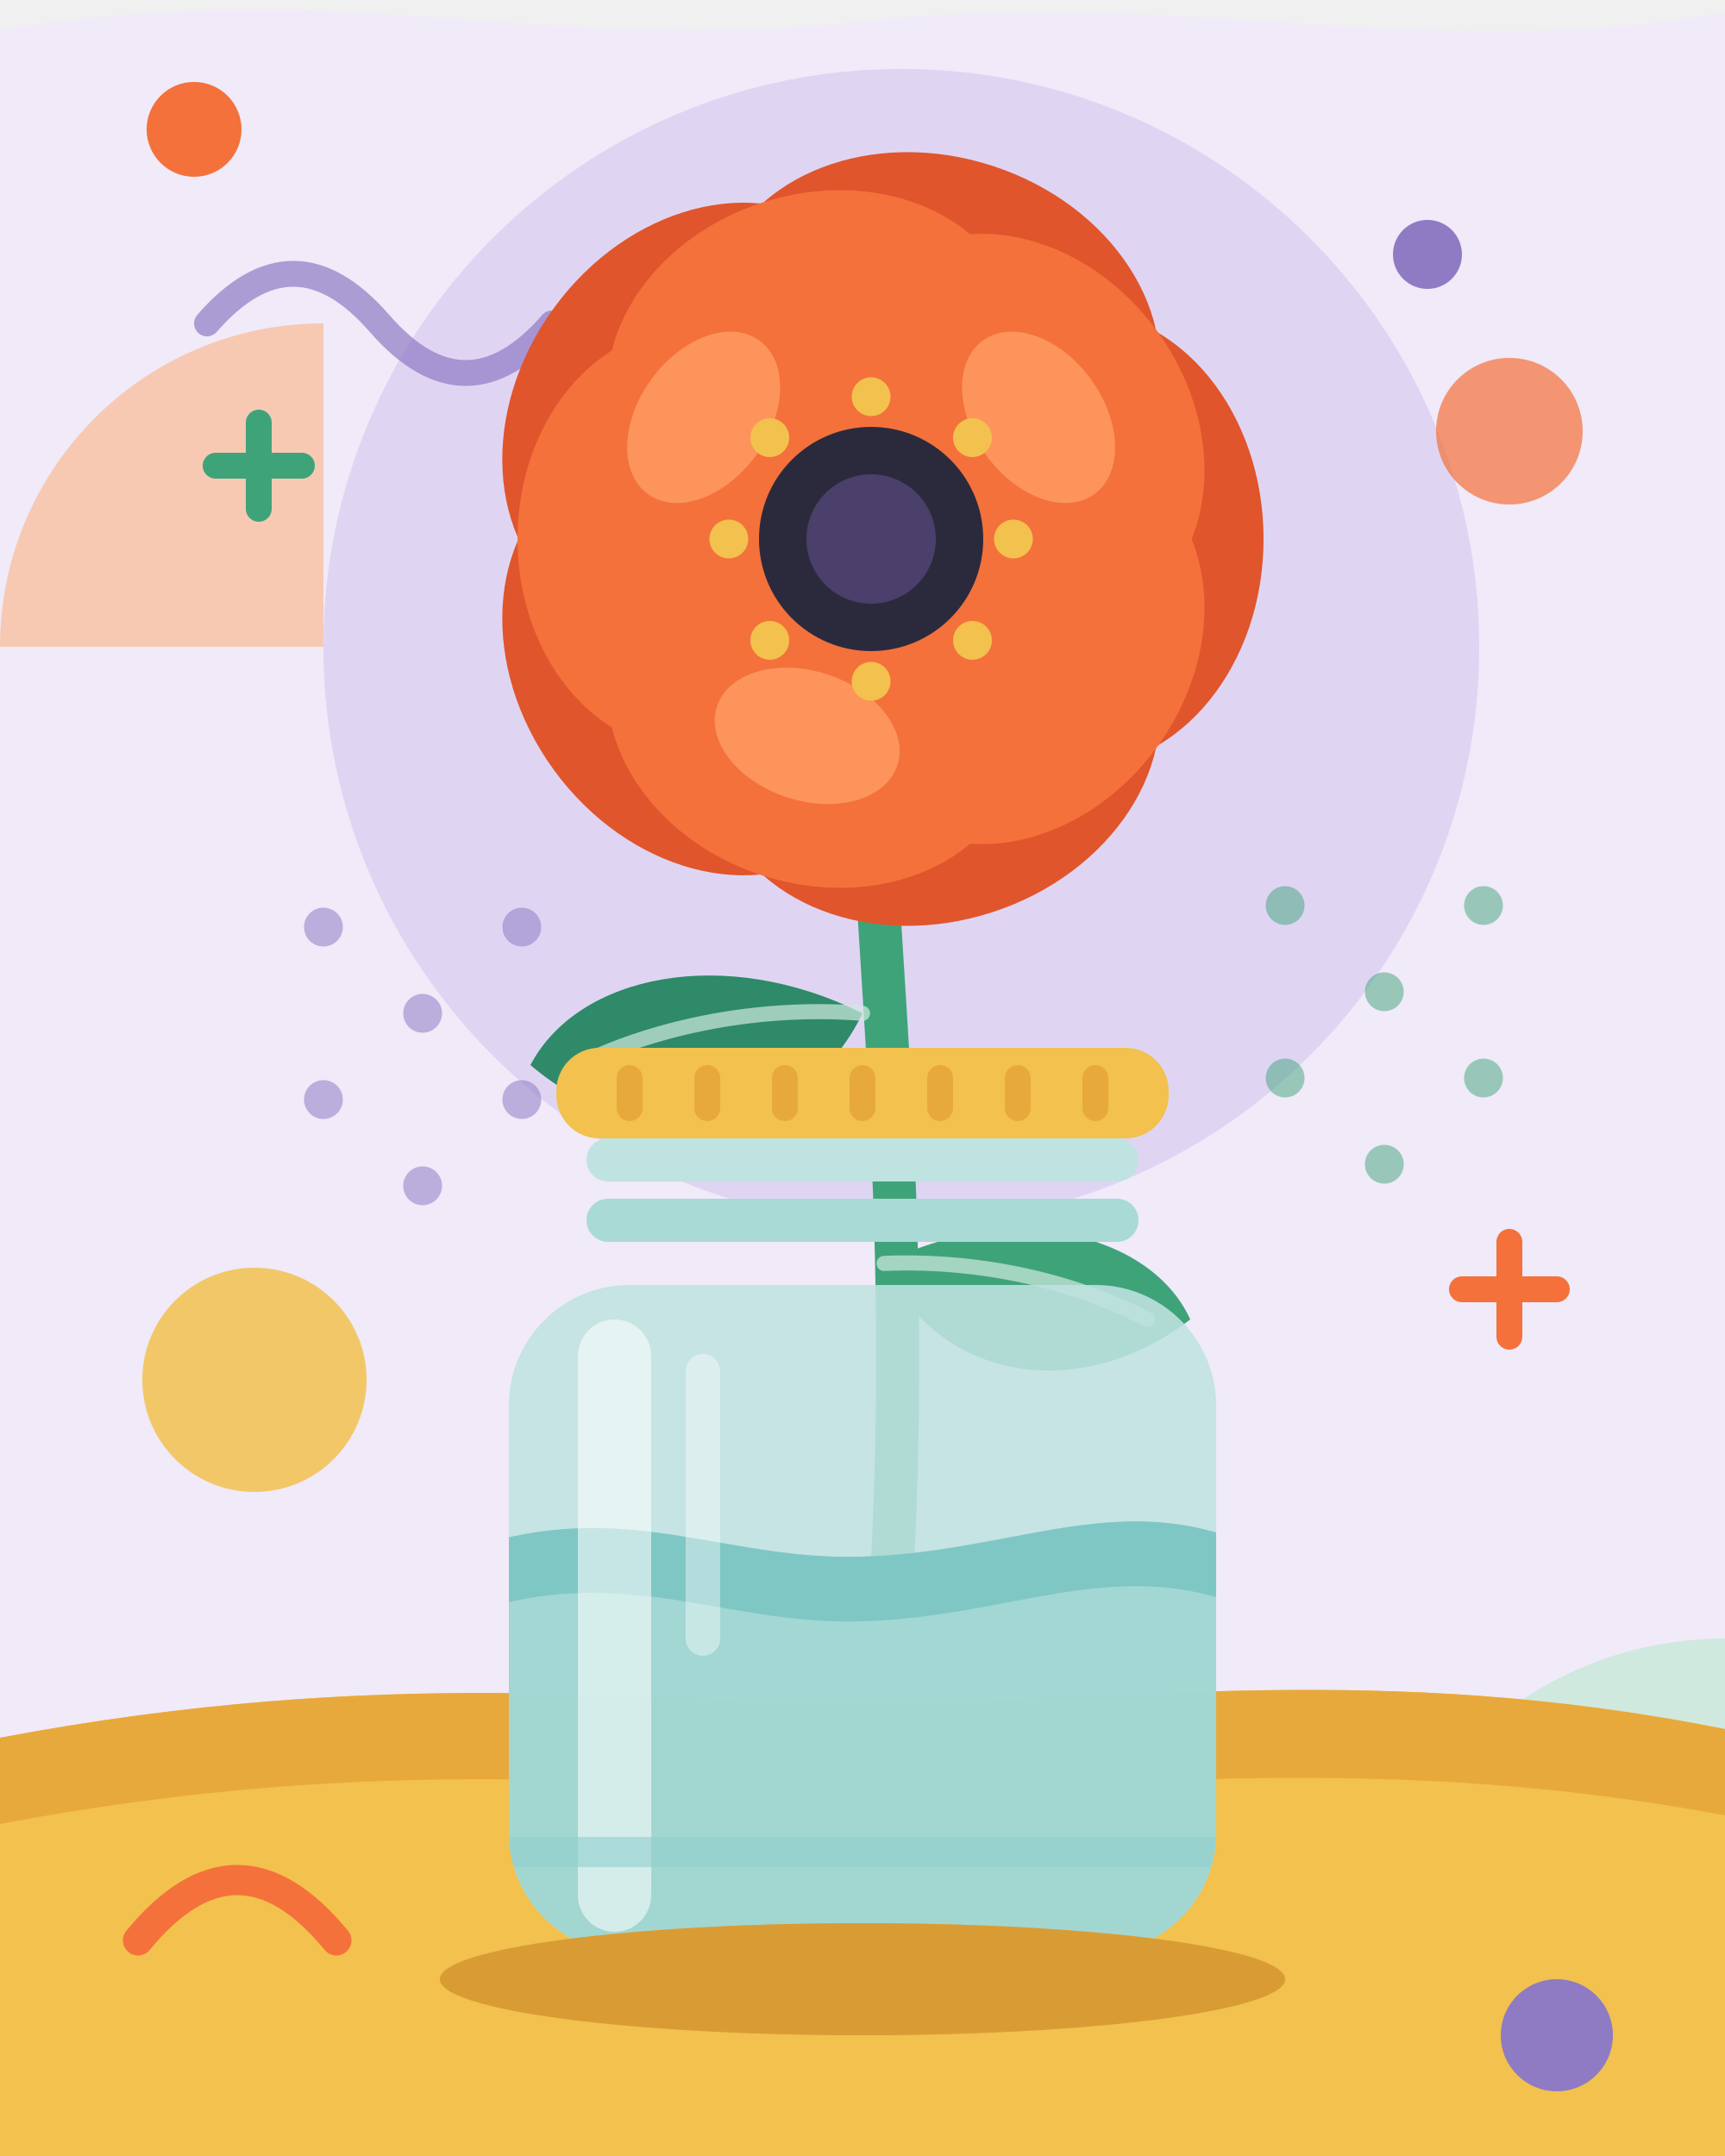
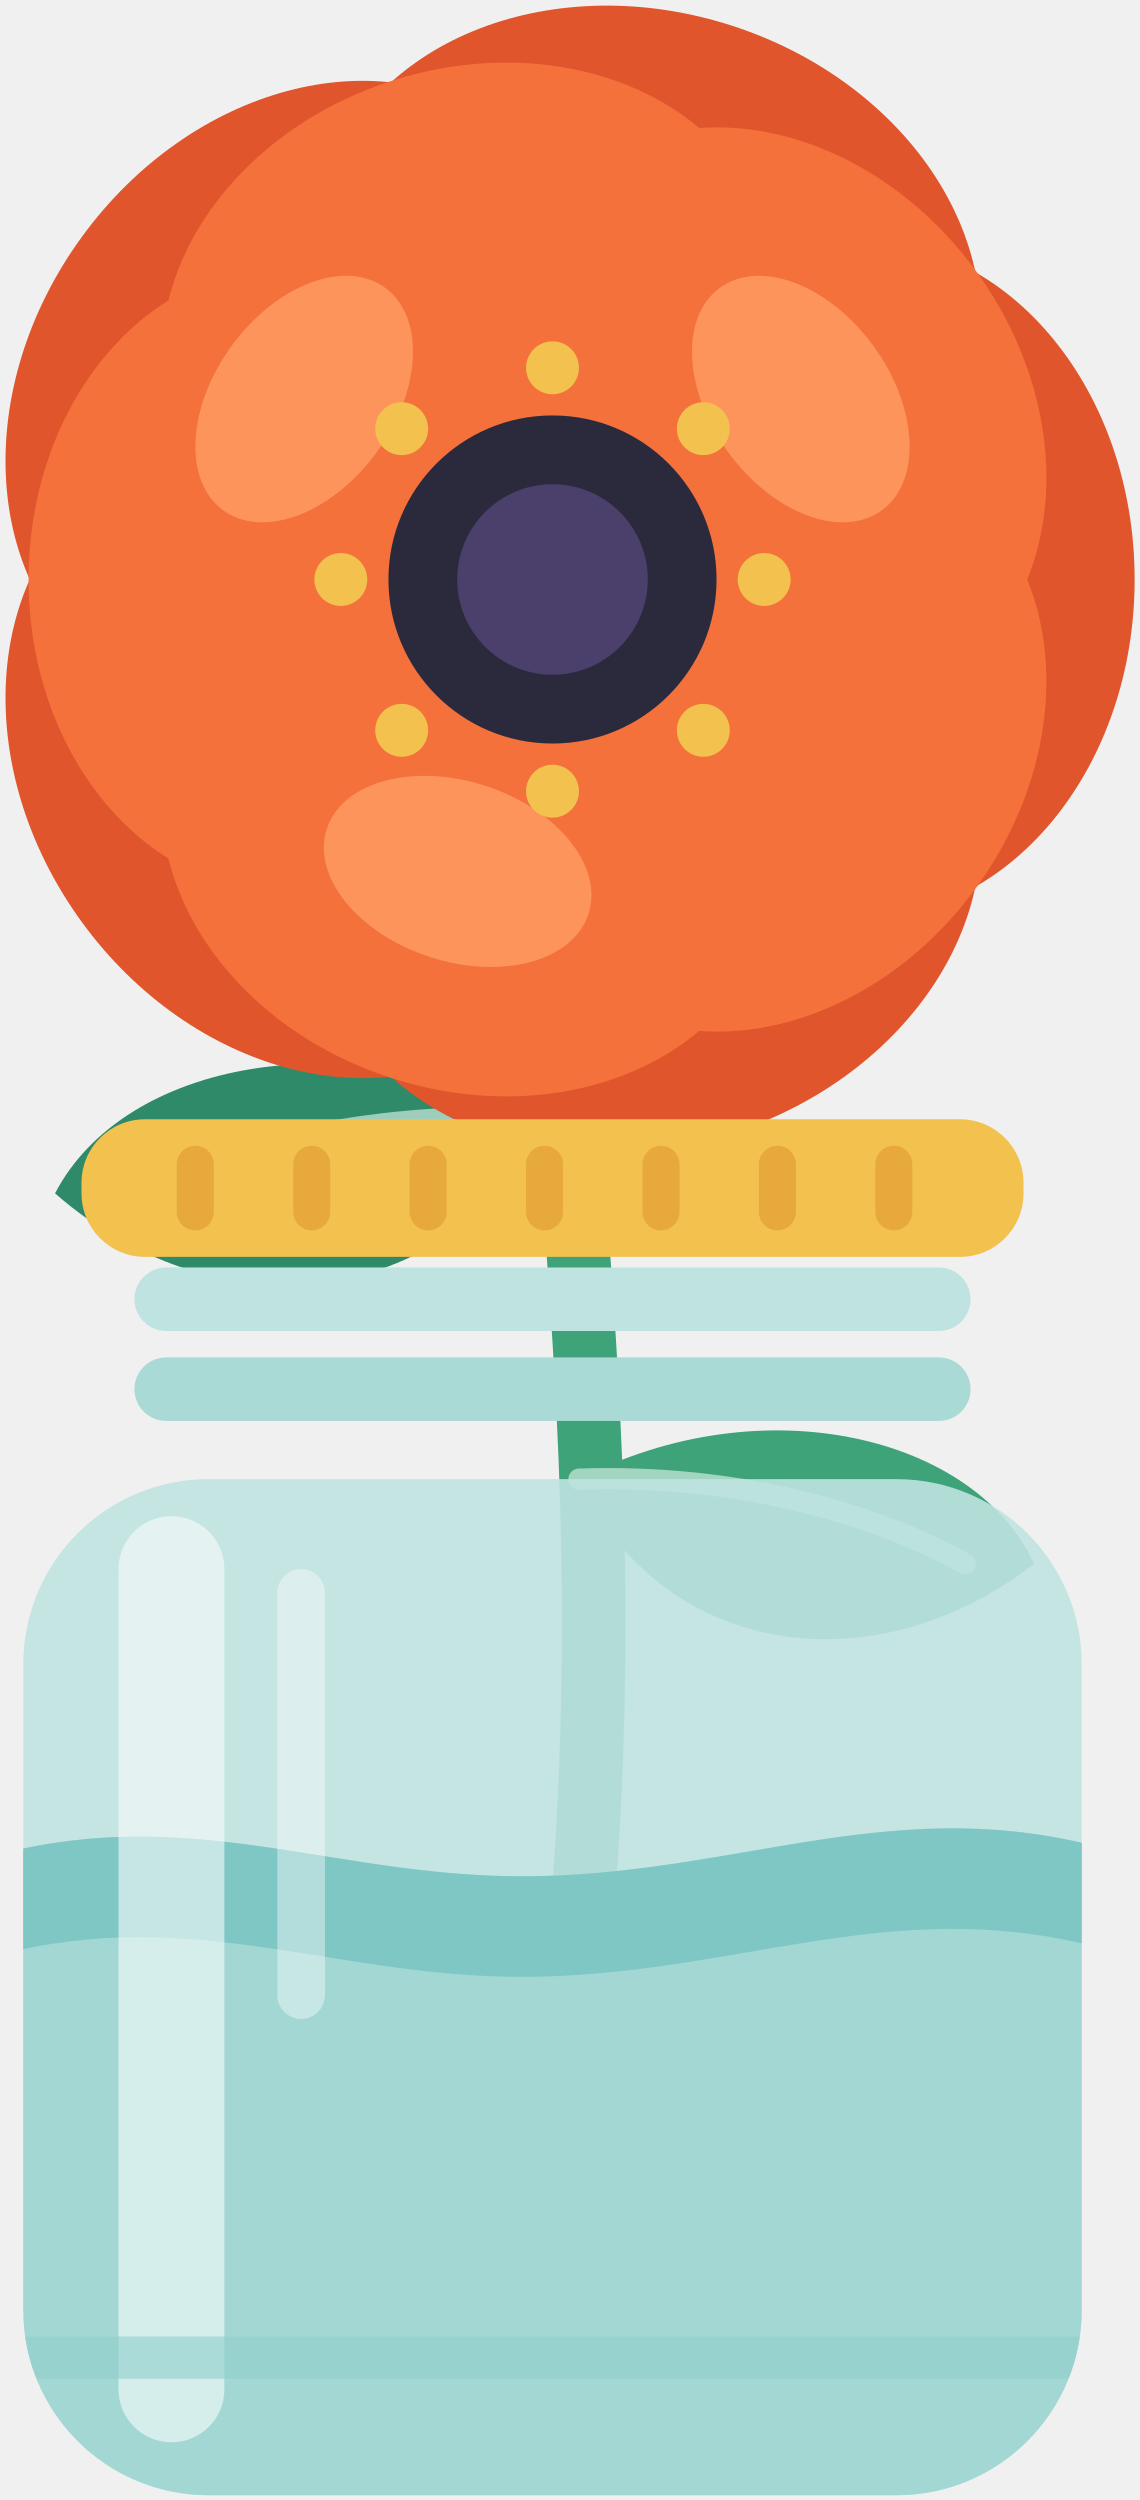
- <svg xmlns="http://www.w3.org/2000/svg" viewBox="0 0 800 1000" width="800" height="1000">
+ <svg xmlns="http://www.w3.org/2000/svg" viewBox="101.2 47.0 430.5 944.8" width="430.5" height="944.8">
  <defs>
    <clipPath id="jarClip">
-       <path d="M292 596 h216 a56 56 0 0 1 56 56 v198 a56 56 0 0 1 -56 56 h-216 a56 56 0 0 1 -56 -56 v-198 a56 56 0 0 1 56 -56 z" />
-     </clipPath>
-     <clipPath id="frame">
-       <rect x="0" y="0" width="800" height="1000" />
+       <path d="M180 606 h260 a70 70 0 0 1 70 70 v244 a70 70 0 0 1 -70 70 h-260 a70 70 0 0 1 -70 -70 v-244 a70 70 0 0 1 70 -70 z" />
    </clipPath>
  </defs>
-   <g clip-path="url(#frame)">
-     <path d="M0,14 C160,-12 250,26 400,10 C550,-6 660,30 800,6 L800,986 C650,1012 540,972 400,990 C250,1010 150,974 0,996 Z" fill="#F0EAF9" />
-     <circle cx="418" cy="300" r="268" fill="#E3DAF4" />
-     <circle cx="418" cy="300" r="268" fill="#DCCFF1" opacity="0.5" />
-     <path d="M0,300 a150,150 0 0 1 150,-150 v150 z" fill="#F7C9B3" />
-     <path d="M800,760 a170,170 0 0 0 -170,170 h170 z" fill="#CFE9DF" />
-     <circle cx="118" cy="640" r="52" fill="#F2C14E" opacity="0.85" />
-     <circle cx="700" cy="200" r="34" fill="#F4713B" opacity="0.7" />
-     <circle cx="662" cy="118" r="16" fill="#8E7BC4" />
-     <path d="M96,150 q40,-46 80,0 q40,46 80,0" fill="none" stroke="#8E7BC4" stroke-width="12" stroke-linecap="round" opacity="0.7" />
-     <path d="M600,880 q34,-40 68,0" fill="none" stroke="#F4713B" stroke-width="12" stroke-linecap="round" opacity="0.6" />
-     <g fill="#8E7BC4" opacity="0.55">
-       <circle cx="150" cy="430" r="9" />
-       <circle cx="196" cy="470" r="9" />
-       <circle cx="242" cy="430" r="9" />
-       <circle cx="150" cy="510" r="9" />
-       <circle cx="196" cy="550" r="9" />
-       <circle cx="242" cy="510" r="9" />
-     </g>
-     <g fill="#3FA37A" opacity="0.5">
-       <circle cx="596" cy="420" r="9" />
-       <circle cx="642" cy="460" r="9" />
-       <circle cx="688" cy="420" r="9" />
-       <circle cx="596" cy="500" r="9" />
-       <circle cx="642" cy="540" r="9" />
-       <circle cx="688" cy="500" r="9" />
-     </g>
-     <path d="M0,806 C180,772 300,790 400,790 C520,790 640,770 800,802 L800,1000 L0,1000 Z" fill="#F2C14E" />
-     <path d="M0,806 C180,772 300,790 400,790 C520,790 640,770 800,802 L800,842 C640,812 520,830 400,830 C300,830 180,812 0,846 Z" fill="#E8A93C" />
-     <path d="M404,264 C398,400 424,520 414,724" fill="none" stroke="#3FA37A" stroke-width="20" stroke-linecap="round" />
-     <path d="M400,470 C336,438 268,452 246,494 C300,540 372,528 400,470 Z" fill="#2E8A68" />
-     <path d="M400,470 C348,466 300,478 268,494" fill="none" stroke="#CFE9DF" stroke-width="7" stroke-linecap="round" opacity="0.7" />
-     <path d="M410,586 C468,556 534,572 552,612 C500,652 434,640 410,586 Z" fill="#3FA37A" />
-     <path d="M410,586 C458,584 502,596 532,612" fill="none" stroke="#CFE9DF" stroke-width="7" stroke-linecap="round" opacity="0.7" />
-     <g transform="translate(404,250)">
-       <g fill="#E0552B">
-         <g transform="rotate(18)">
-           <ellipse cx="0" cy="-96" rx="106" ry="86" />
-         </g>
-         <g transform="rotate(90)">
-           <ellipse cx="0" cy="-96" rx="106" ry="86" />
-         </g>
-         <g transform="rotate(162)">
-           <ellipse cx="0" cy="-96" rx="106" ry="86" />
-         </g>
-         <g transform="rotate(234)">
-           <ellipse cx="0" cy="-96" rx="106" ry="86" />
-         </g>
-         <g transform="rotate(306)">
-           <ellipse cx="0" cy="-96" rx="106" ry="86" />
-         </g>
+   <path d="M312 292 C304 452 336 566 322 760" fill="none" stroke="#3FA37A" stroke-width="24" stroke-linecap="round" />
+   <path d="M308 470 C232 432 148 448 122 498 C186 554 274 540 308 470 Z" fill="#2E8A68" />
+   <path d="M308 470 C246 466 188 480 150 498" fill="none" stroke="#CFE9DF" stroke-width="8" stroke-linecap="round" opacity="0.7" />
+   <path d="M320 606 C390 570 470 590 492 638 C430 686 350 672 320 606 Z" fill="#3FA37A" />
+   <path d="M320 606 C378 604 430 618 466 638" fill="none" stroke="#CFE9DF" stroke-width="8" stroke-linecap="round" opacity="0.7" />
+   <g transform="translate(310,266)">
+     <g fill="#E0552B">
+       <g transform="rotate(18)">
+         <ellipse cx="0" cy="-116" rx="128" ry="104" />
      </g>
-       <g fill="#F4713B">
-         <g transform="rotate(54)">
-           <ellipse cx="0" cy="-84" rx="98" ry="80" />
-         </g>
-         <g transform="rotate(126)">
-           <ellipse cx="0" cy="-84" rx="98" ry="80" />
-         </g>
-         <g transform="rotate(198)">
-           <ellipse cx="0" cy="-84" rx="98" ry="80" />
-         </g>
-         <g transform="rotate(270)">
-           <ellipse cx="0" cy="-84" rx="98" ry="80" />
-         </g>
-         <g transform="rotate(342)">
-           <ellipse cx="0" cy="-84" rx="98" ry="80" />
-         </g>
+       <g transform="rotate(90)">
+         <ellipse cx="0" cy="-116" rx="128" ry="104" />
      </g>
-       <g fill="#FF9A62" opacity="0.85">
-         <g transform="rotate(54)">
-           <ellipse cx="0" cy="-96" rx="44" ry="30" />
-         </g>
-         <g transform="rotate(198)">
-           <ellipse cx="0" cy="-96" rx="44" ry="30" />
-         </g>
-         <g transform="rotate(306)">
-           <ellipse cx="0" cy="-96" rx="44" ry="30" />
-         </g>
+       <g transform="rotate(162)">
+         <ellipse cx="0" cy="-116" rx="128" ry="104" />
      </g>
-       <circle cx="0" cy="0" r="52" fill="#2B2A3D" />
-       <circle cx="0" cy="0" r="30" fill="#4B3F6B" />
-       <g fill="#F2C14E">
-         <circle cx="0" cy="-66" r="9" />
-         <circle cx="47" cy="-47" r="9" />
-         <circle cx="66" cy="0" r="9" />
-         <circle cx="47" cy="47" r="9" />
-         <circle cx="0" cy="66" r="9" />
-         <circle cx="-47" cy="47" r="9" />
-         <circle cx="-66" cy="0" r="9" />
-         <circle cx="-47" cy="-47" r="9" />
+       <g transform="rotate(234)">
+         <ellipse cx="0" cy="-116" rx="128" ry="104" />
+       </g>
+       <g transform="rotate(306)">
+         <ellipse cx="0" cy="-116" rx="128" ry="104" />
      </g>
    </g>
-     <path d="M292 596 h216 a56 56 0 0 1 56 56 v198 a56 56 0 0 1 -56 56 h-216 a56 56 0 0 1 -56 -56 v-198 a56 56 0 0 1 56 -56 z" fill="#BFE3E0" opacity="0.88" />
-     <g clip-path="url(#jarClip)">
-       <path d="M232,714 C296,698 340,724 400,722 C466,720 512,694 568,712 L568,910 L232,910 Z" fill="#9FD6D2" opacity="0.9" />
-       <path d="M232,714 C296,698 340,724 400,722 C466,720 512,694 568,712 L568,742 C512,724 466,750 400,752 C340,754 296,728 232,744 Z" fill="#7FC7C4" />
-       <rect x="268" y="612" width="34" height="284" rx="17" fill="#FFFFFF" opacity="0.55" />
-       <rect x="318" y="628" width="16" height="140" rx="8" fill="#FFFFFF" opacity="0.4" />
-       <rect x="236" y="852" width="336" height="14" fill="#8FCFCB" opacity="0.6" />
+     <g fill="#F4713B">
+       <g transform="rotate(54)">
+         <ellipse cx="0" cy="-102" rx="118" ry="96" />
+       </g>
+       <g transform="rotate(126)">
+         <ellipse cx="0" cy="-102" rx="118" ry="96" />
+       </g>
+       <g transform="rotate(198)">
+         <ellipse cx="0" cy="-102" rx="118" ry="96" />
+       </g>
+       <g transform="rotate(270)">
+         <ellipse cx="0" cy="-102" rx="118" ry="96" />
+       </g>
+       <g transform="rotate(342)">
+         <ellipse cx="0" cy="-102" rx="118" ry="96" />
+       </g>
    </g>
-     <rect x="272" y="556" width="256" height="20" rx="10" fill="#A9DAD6" />
-     <rect x="272" y="528" width="256" height="20" rx="10" fill="#BFE3E0" />
-     <rect x="258" y="486" width="284" height="42" rx="20" fill="#F2C14E" />
-     <rect x="258" y="486" width="284" height="42" rx="20" fill="#E8A93C" opacity="0.0" />
-     <g fill="#E8A93C">
-       <rect x="286" y="494" width="12" height="26" rx="6" />
-       <rect x="322" y="494" width="12" height="26" rx="6" />
-       <rect x="358" y="494" width="12" height="26" rx="6" />
-       <rect x="394" y="494" width="12" height="26" rx="6" />
-       <rect x="430" y="494" width="12" height="26" rx="6" />
-       <rect x="466" y="494" width="12" height="26" rx="6" />
-       <rect x="502" y="494" width="12" height="26" rx="6" />
+     <g fill="#FF9A62" opacity="0.85">
+       <g transform="rotate(54)">
+         <ellipse cx="0" cy="-116" rx="52" ry="34" />
+       </g>
+       <g transform="rotate(198)">
+         <ellipse cx="0" cy="-116" rx="52" ry="34" />
+       </g>
+       <g transform="rotate(306)">
+         <ellipse cx="0" cy="-116" rx="52" ry="34" />
+       </g>
    </g>
-     <ellipse cx="400" cy="918" rx="196" ry="26" fill="#E8A93C" />
-     <ellipse cx="400" cy="918" rx="196" ry="26" fill="#C98F2E" opacity="0.5" />
-     <path d="M64,900 q46,-56 92,0" fill="none" stroke="#F4713B" stroke-width="14" stroke-linecap="round" />
-     <circle cx="722" cy="944" r="26" fill="#8E7BC4" />
-     <circle cx="90" cy="60" r="22" fill="#F4713B" />
-     <path d="M700,620 l0,-44 M678,598 l44,0" stroke="#F4713B" stroke-width="12" stroke-linecap="round" />
-     <path d="M120,236 l0,-40 M100,216 l40,0" stroke="#3FA37A" stroke-width="12" stroke-linecap="round" />
+     <circle cx="0" cy="0" r="62" fill="#2B2A3D" />
+     <circle cx="0" cy="0" r="36" fill="#4B3F6B" />
+     <g fill="#F2C14E">
+       <circle cx="0" cy="-80" r="10" />
+       <circle cx="57" cy="-57" r="10" />
+       <circle cx="80" cy="0" r="10" />
+       <circle cx="57" cy="57" r="10" />
+       <circle cx="0" cy="80" r="10" />
+       <circle cx="-57" cy="57" r="10" />
+       <circle cx="-80" cy="0" r="10" />
+       <circle cx="-57" cy="-57" r="10" />
+     </g>
+   </g>
+   <path d="M180 606 h260 a70 70 0 0 1 70 70 v244 a70 70 0 0 1 -70 70 h-260 a70 70 0 0 1 -70 -70 v-244 a70 70 0 0 1 70 -70 z" fill="#BFE3E0" opacity="0.9" />
+   <g clip-path="url(#jarClip)">
+     <path d="M100 748 C176 728 230 758 306 756 C384 754 442 724 520 746 L520 996 L100 996 Z" fill="#9FD6D2" opacity="0.9" />
+     <path d="M100 748 C176 728 230 758 306 756 C384 754 442 724 520 746 L520 784 C442 762 384 792 306 794 C230 796 176 766 100 786 Z" fill="#7FC7C4" />
+     <rect x="146" y="620" width="40" height="350" rx="20" fill="#FFFFFF" opacity="0.55" />
+     <rect x="206" y="640" width="18" height="170" rx="9" fill="#FFFFFF" opacity="0.4" />
+     <rect x="100" y="930" width="420" height="16" fill="#8FCFCB" opacity="0.6" />
+   </g>
+   <rect x="152" y="560" width="316" height="24" rx="12" fill="#A9DAD6" />
+   <rect x="152" y="526" width="316" height="24" rx="12" fill="#BFE3E0" />
+   <rect x="132" y="470" width="356" height="52" rx="24" fill="#F2C14E" />
+   <g fill="#E8A93C">
+     <rect x="168" y="480" width="14" height="32" rx="7" />
+     <rect x="212" y="480" width="14" height="32" rx="7" />
+     <rect x="256" y="480" width="14" height="32" rx="7" />
+     <rect x="300" y="480" width="14" height="32" rx="7" />
+     <rect x="344" y="480" width="14" height="32" rx="7" />
+     <rect x="388" y="480" width="14" height="32" rx="7" />
+     <rect x="432" y="480" width="14" height="32" rx="7" />
  </g>
</svg>
